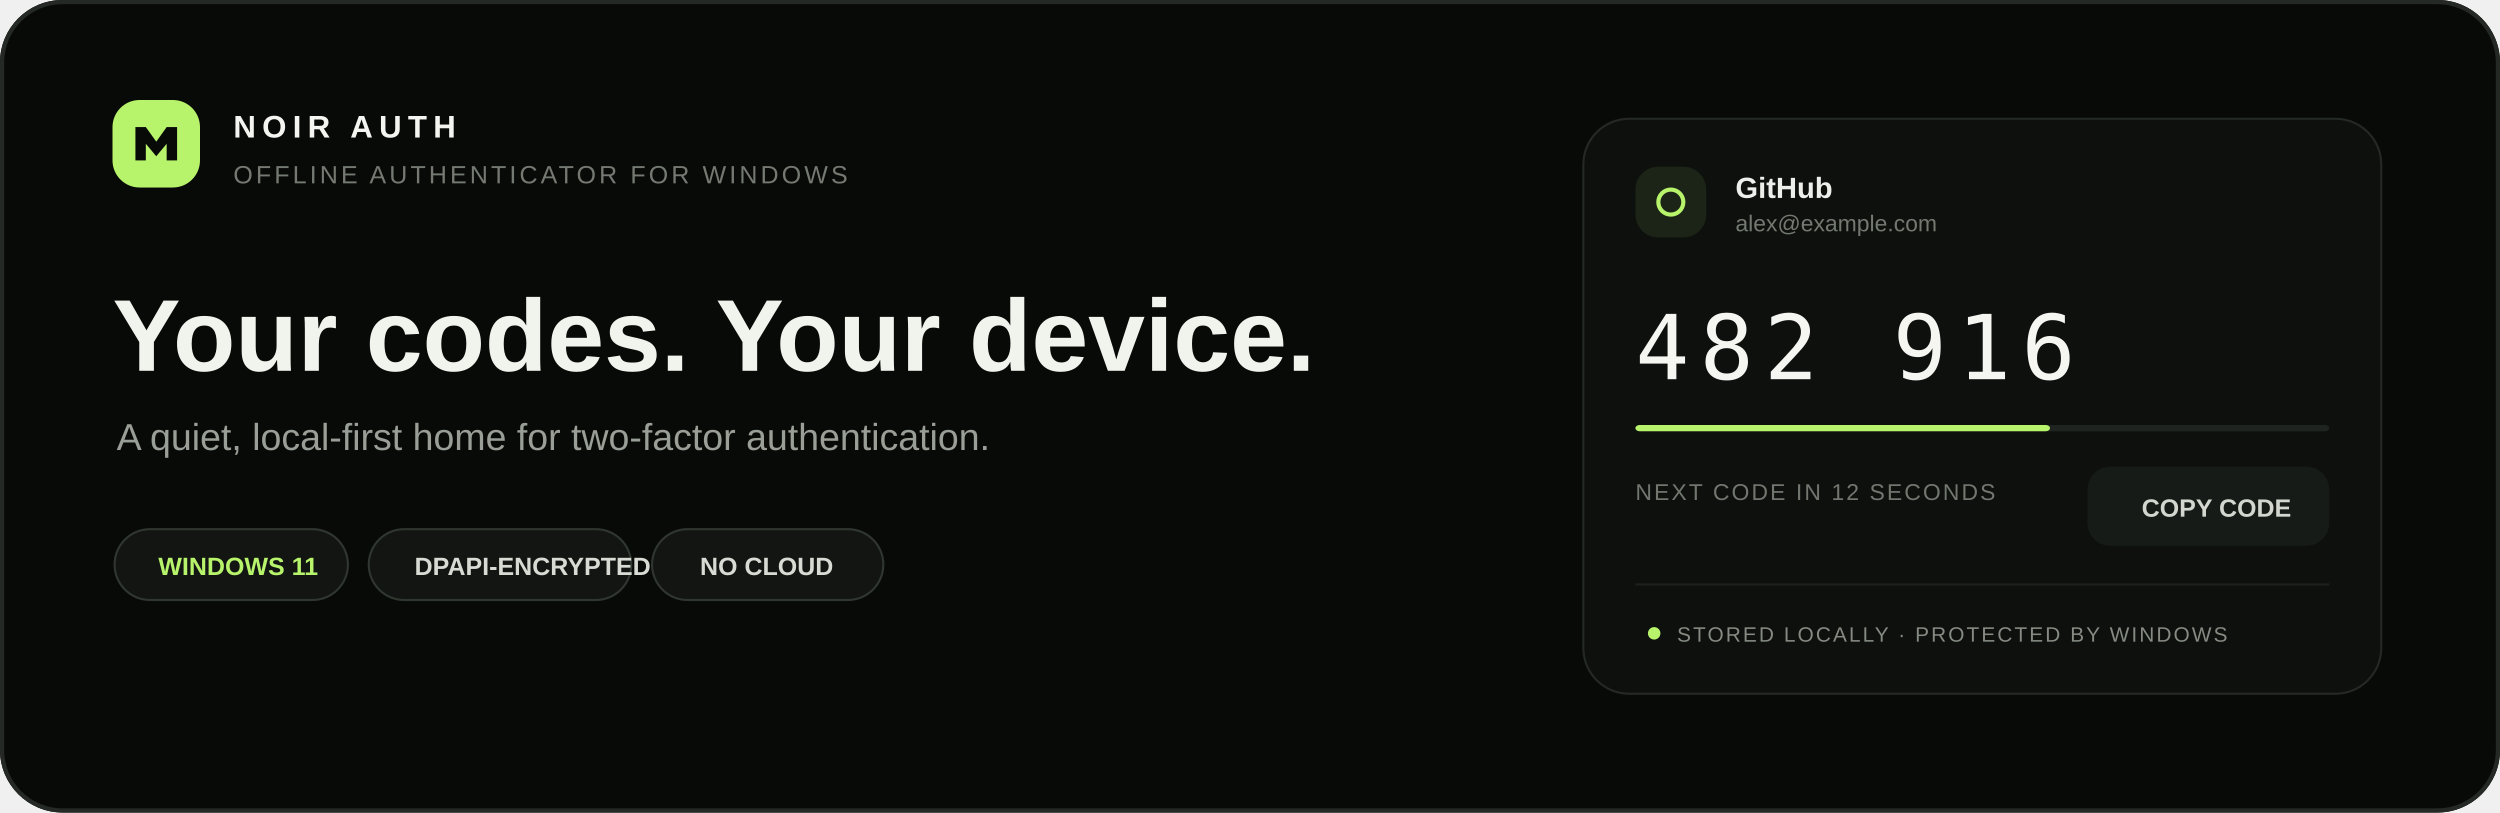
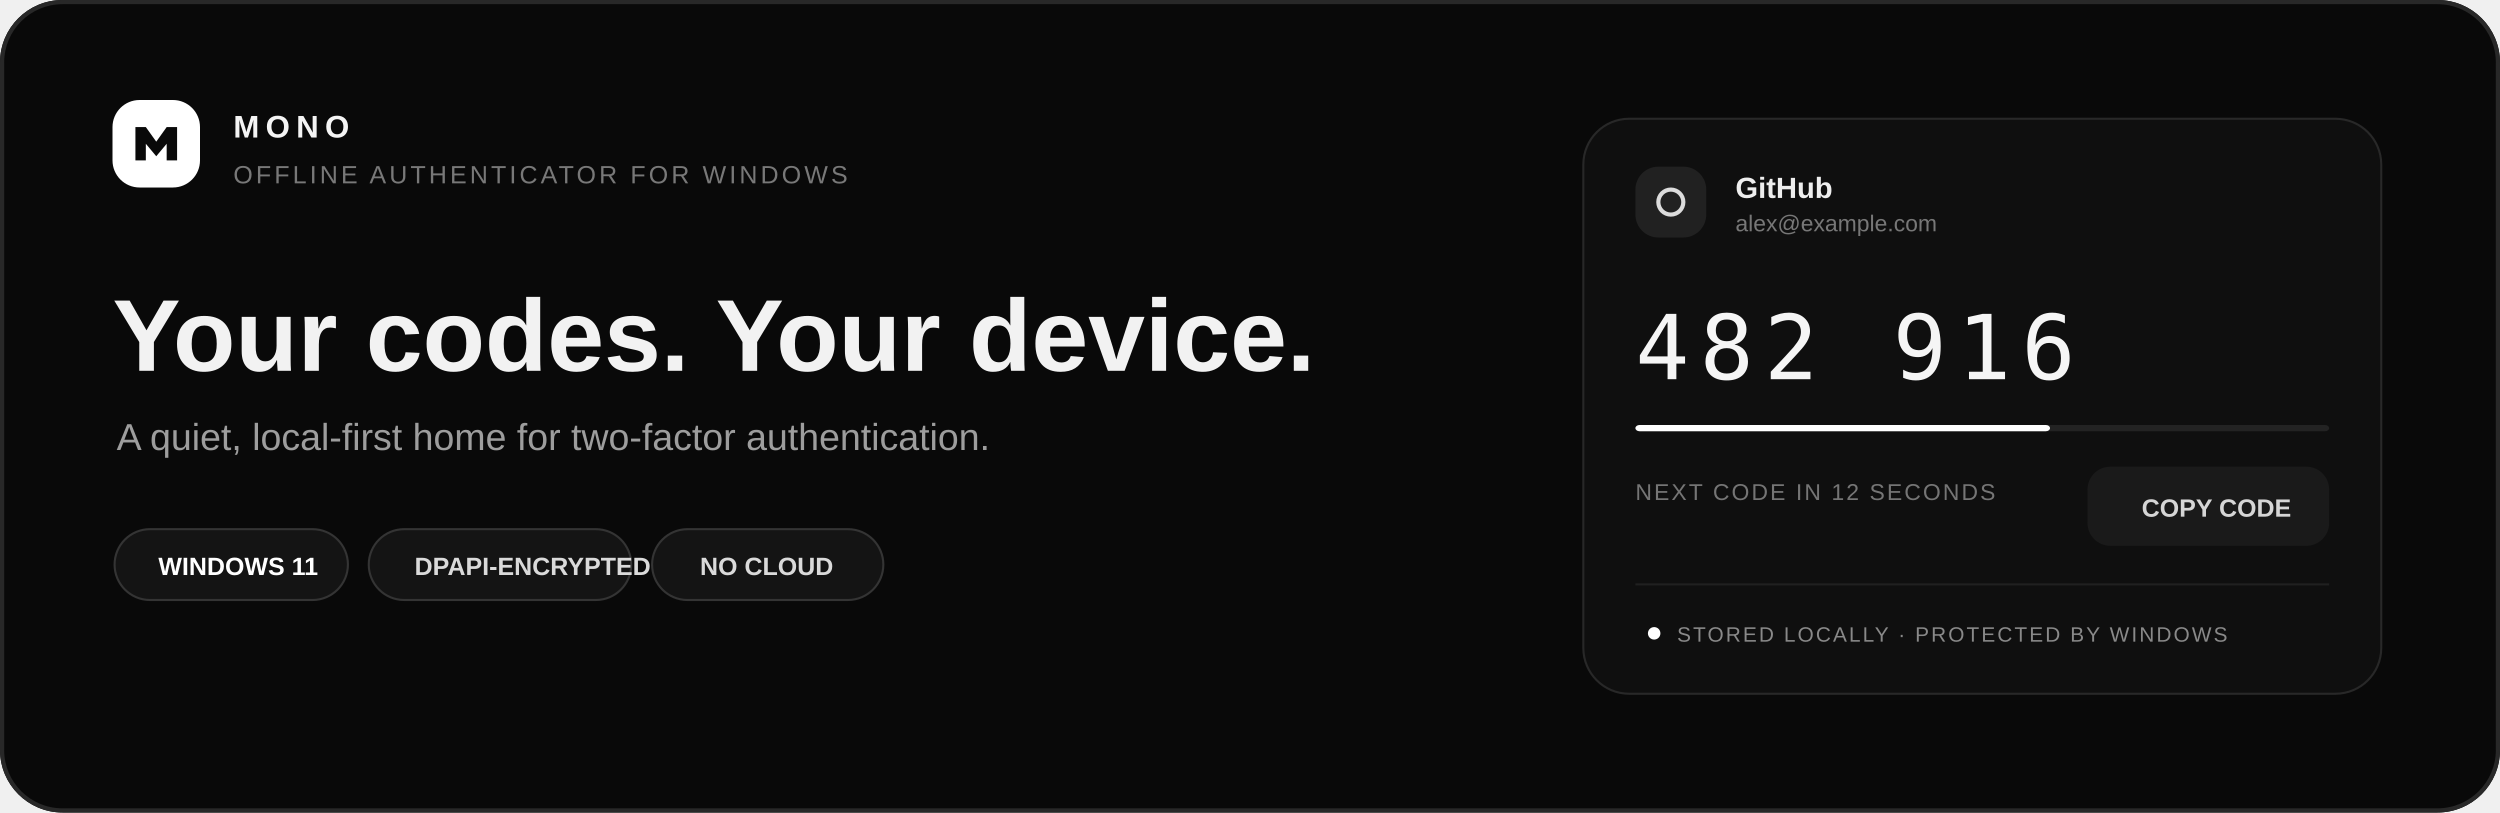
<svg xmlns="http://www.w3.org/2000/svg" width="1200" height="390" viewBox="0 0 1200 390" fill="none">
-   <rect width="1200" height="390" rx="30" fill="#080A08" />
-   <rect x="1" y="1" width="1198" height="388" rx="29" stroke="#252925" stroke-width="2" />
-   <rect x="54" y="48" width="42" height="42" rx="13" fill="#B7F36B" />
-   <path d="M65 77V61h5l5 7 5-7h5v16h-5v-8l-5 6-5-6v8z" fill="#080A08" />
-   <text x="112" y="66" fill="#F4F4F0" font-family="Segoe UI,Arial,sans-serif" font-size="15" font-weight="700" letter-spacing="3">NOIR AUTH</text>
-   <text x="112" y="88" fill="#747A72" font-family="Segoe UI,Arial,sans-serif" font-size="12" letter-spacing="1.5">OFFLINE AUTHENTICATOR FOR WINDOWS</text>
-   <text x="54" y="178" fill="#F1F3ED" font-family="Segoe UI,Arial,sans-serif" font-size="49" font-weight="650">Your codes. Your device.</text>
-   <text x="56" y="216" fill="#999F96" font-family="Segoe UI,Arial,sans-serif" font-size="18">A quiet, local-first home for two-factor authentication.</text>
+   <rect width="1200" height="390" rx="30" fill="#090909" />
+   <rect x="1" y="1" width="1198" height="388" rx="29" stroke="#282828" stroke-width="2" />
+   <rect x="54" y="48" width="42" height="42" rx="13" fill="#FFFFFF" />
+   <path d="M65 77V61h5l5 7 5-7h5v16h-5v-8l-5 6-5-6v8z" fill="#090909" />
+   <text x="112" y="66" fill="#F4F4F4" font-family="Segoe UI,Arial,sans-serif" font-size="15" font-weight="700" letter-spacing="3">MONO</text>
+   <text x="112" y="88" fill="#787878" font-family="Segoe UI,Arial,sans-serif" font-size="12" letter-spacing="1.5">OFFLINE AUTHENTICATOR FOR WINDOWS</text>
+   <text x="54" y="178" fill="#F2F2F2" font-family="Segoe UI,Arial,sans-serif" font-size="49" font-weight="650">Your codes. Your device.</text>
+   <text x="56" y="216" fill="#9D9D9D" font-family="Segoe UI,Arial,sans-serif" font-size="18">A quiet, local-first home for two-factor authentication.</text>
  <g font-family="Segoe UI,Arial,sans-serif" font-size="12" font-weight="600">
-     <rect x="55" y="254" width="112" height="34" rx="17" fill="#121512" stroke="#303630" />
-     <text x="76" y="276" fill="#B7F36B">WINDOWS 11</text>
-     <rect x="177" y="254" width="126" height="34" rx="17" fill="#121512" stroke="#303630" />
-     <text x="199" y="276" fill="#D7DBD3">DPAPI-ENCRYPTED</text>
-     <rect x="313" y="254" width="111" height="34" rx="17" fill="#121512" stroke="#303630" />
-     <text x="336" y="276" fill="#D7DBD3">NO CLOUD</text>
+     <rect x="55" y="254" width="112" height="34" rx="17" fill="#141414" stroke="#343434" />
+     <text x="76" y="276" fill="#FFFFFF">WINDOWS 11</text>
+     <rect x="177" y="254" width="126" height="34" rx="17" fill="#141414" stroke="#343434" />
+     <text x="199" y="276" fill="#DADADA">DPAPI-ENCRYPTED</text>
+     <rect x="313" y="254" width="111" height="34" rx="17" fill="#141414" stroke="#343434" />
+     <text x="336" y="276" fill="#DADADA">NO CLOUD</text>
  </g>
-   <rect x="760" y="57" width="383" height="276" rx="22" fill="#0D100D" stroke="#242924" />
-   <rect x="785" y="80" width="34" height="34" rx="11" fill="#1B2416" />
-   <circle cx="802" cy="97" r="6" stroke="#B7F36B" stroke-width="2" />
-   <text x="833" y="95" fill="#EEEEEA" font-family="Segoe UI,Arial,sans-serif" font-size="14" font-weight="600">GitHub</text>
-   <text x="833" y="111" fill="#737970" font-family="Segoe UI,Arial,sans-serif" font-size="11">alex@example.com</text>
-   <text x="785" y="182" fill="#F5F5F2" font-family="JetBrains Mono,Cascadia Mono,monospace" font-size="43" letter-spacing="5">482 916</text>
-   <rect x="785" y="204" width="333" height="3" rx="2" fill="#202420" />
-   <rect x="785" y="204" width="199" height="3" rx="2" fill="#B7F36B" />
-   <text x="785" y="240" fill="#71776F" font-family="Segoe UI,Arial,sans-serif" font-size="11" letter-spacing="1">NEXT CODE IN 12 SECONDS</text>
-   <rect x="1002" y="224" width="116" height="38" rx="11" fill="#171B17" />
-   <text x="1028" y="248" fill="#D3D7D0" font-family="Segoe UI,Arial,sans-serif" font-size="12" font-weight="600">COPY CODE</text>
-   <rect x="785" y="280" width="333" height="1" fill="#1D211D" />
-   <circle cx="794" cy="304" r="3" fill="#B7F36B" />
-   <text x="805" y="308" fill="#858B82" font-family="Segoe UI,Arial,sans-serif" font-size="10" letter-spacing="1">STORED LOCALLY · PROTECTED BY WINDOWS</text>
+   <rect x="760" y="57" width="383" height="276" rx="22" fill="#0F0F0F" stroke="#282828" />
+   <rect x="785" y="80" width="34" height="34" rx="11" fill="#212121" />
+   <circle cx="802" cy="97" r="6" stroke="#DCDCDC" stroke-width="2" />
+   <text x="833" y="95" fill="#EEEEEE" font-family="Segoe UI,Arial,sans-serif" font-size="14" font-weight="600">GitHub</text>
+   <text x="833" y="111" fill="#777777" font-family="Segoe UI,Arial,sans-serif" font-size="11">alex@example.com</text>
+   <text x="785" y="182" fill="#F5F5F5" font-family="JetBrains Mono,Cascadia Mono,monospace" font-size="43" letter-spacing="5">482 916</text>
+   <rect x="785" y="204" width="333" height="3" rx="2" fill="#232323" />
+   <rect x="785" y="204" width="199" height="3" rx="2" fill="#FFFFFF" />
+   <text x="785" y="240" fill="#757575" font-family="Segoe UI,Arial,sans-serif" font-size="11" letter-spacing="1">NEXT CODE IN 12 SECONDS</text>
+   <rect x="1002" y="224" width="116" height="38" rx="11" fill="#1A1A1A" />
+   <text x="1028" y="248" fill="#D6D6D6" font-family="Segoe UI,Arial,sans-serif" font-size="12" font-weight="600">COPY CODE</text>
+   <rect x="785" y="280" width="333" height="1" fill="#202020" />
+   <circle cx="794" cy="304" r="3" fill="#FFFFFF" />
+   <text x="805" y="308" fill="#898989" font-family="Segoe UI,Arial,sans-serif" font-size="10" letter-spacing="1">STORED LOCALLY · PROTECTED BY WINDOWS</text>
</svg>
